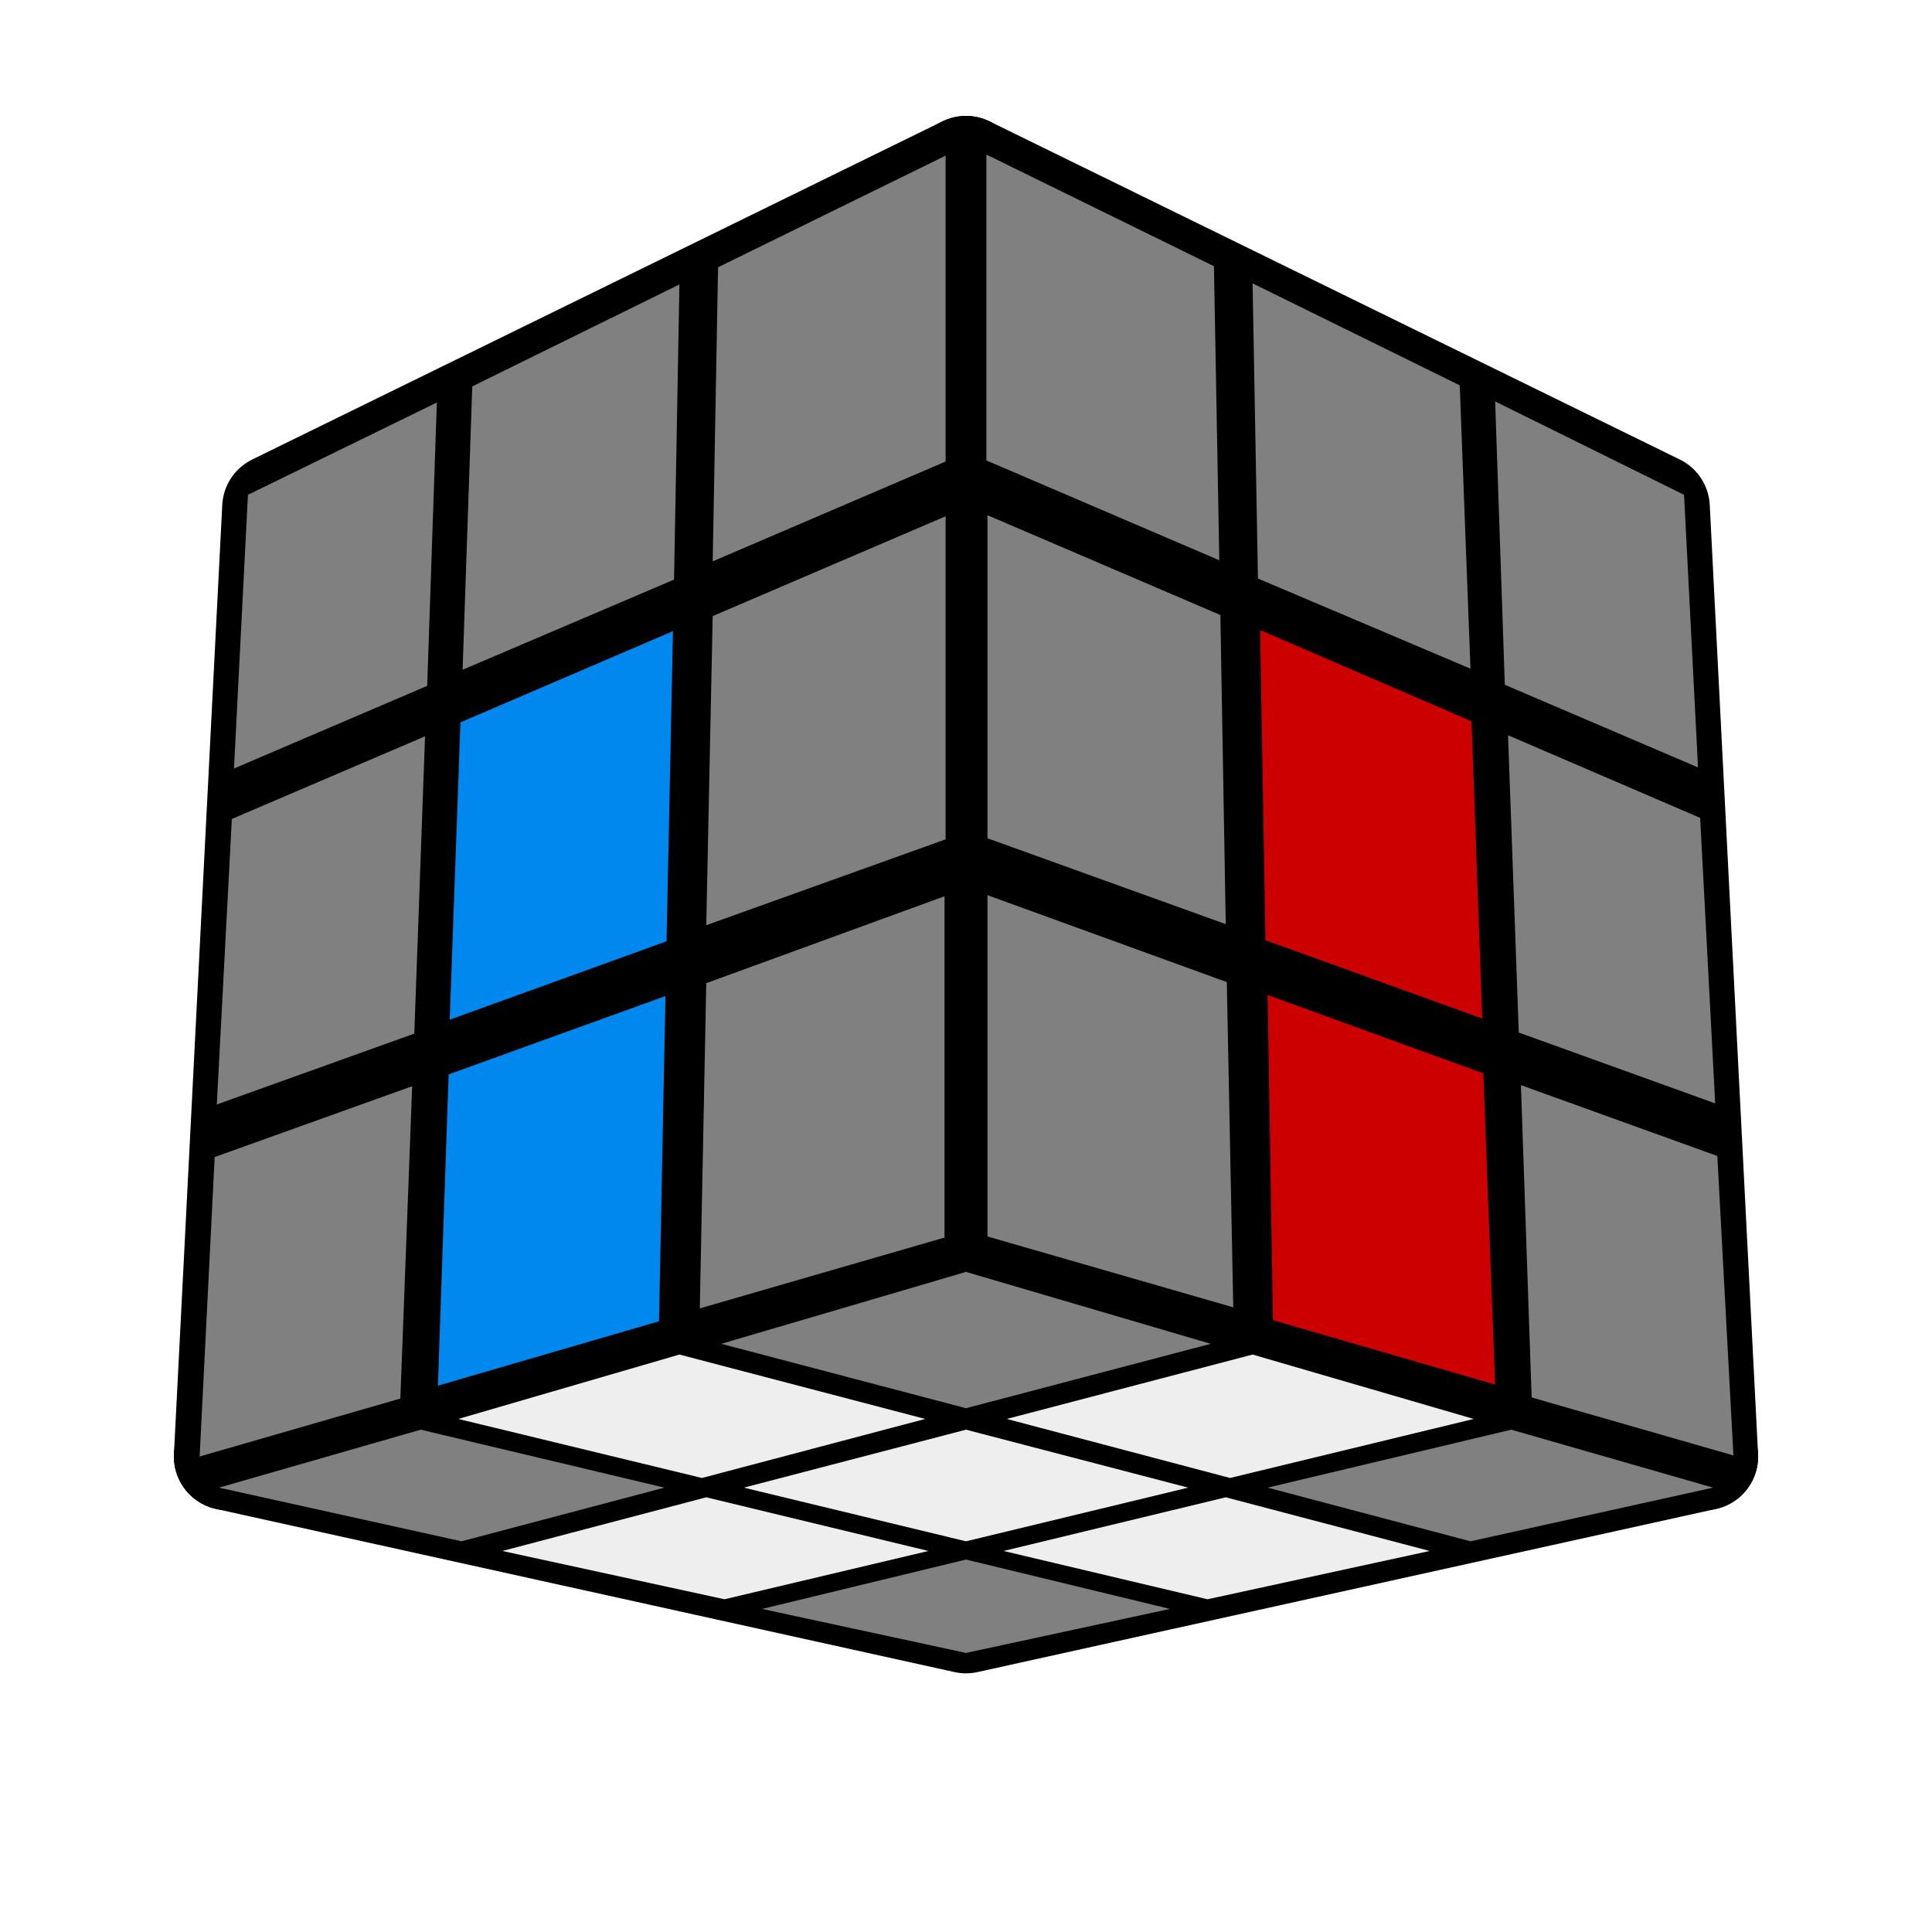
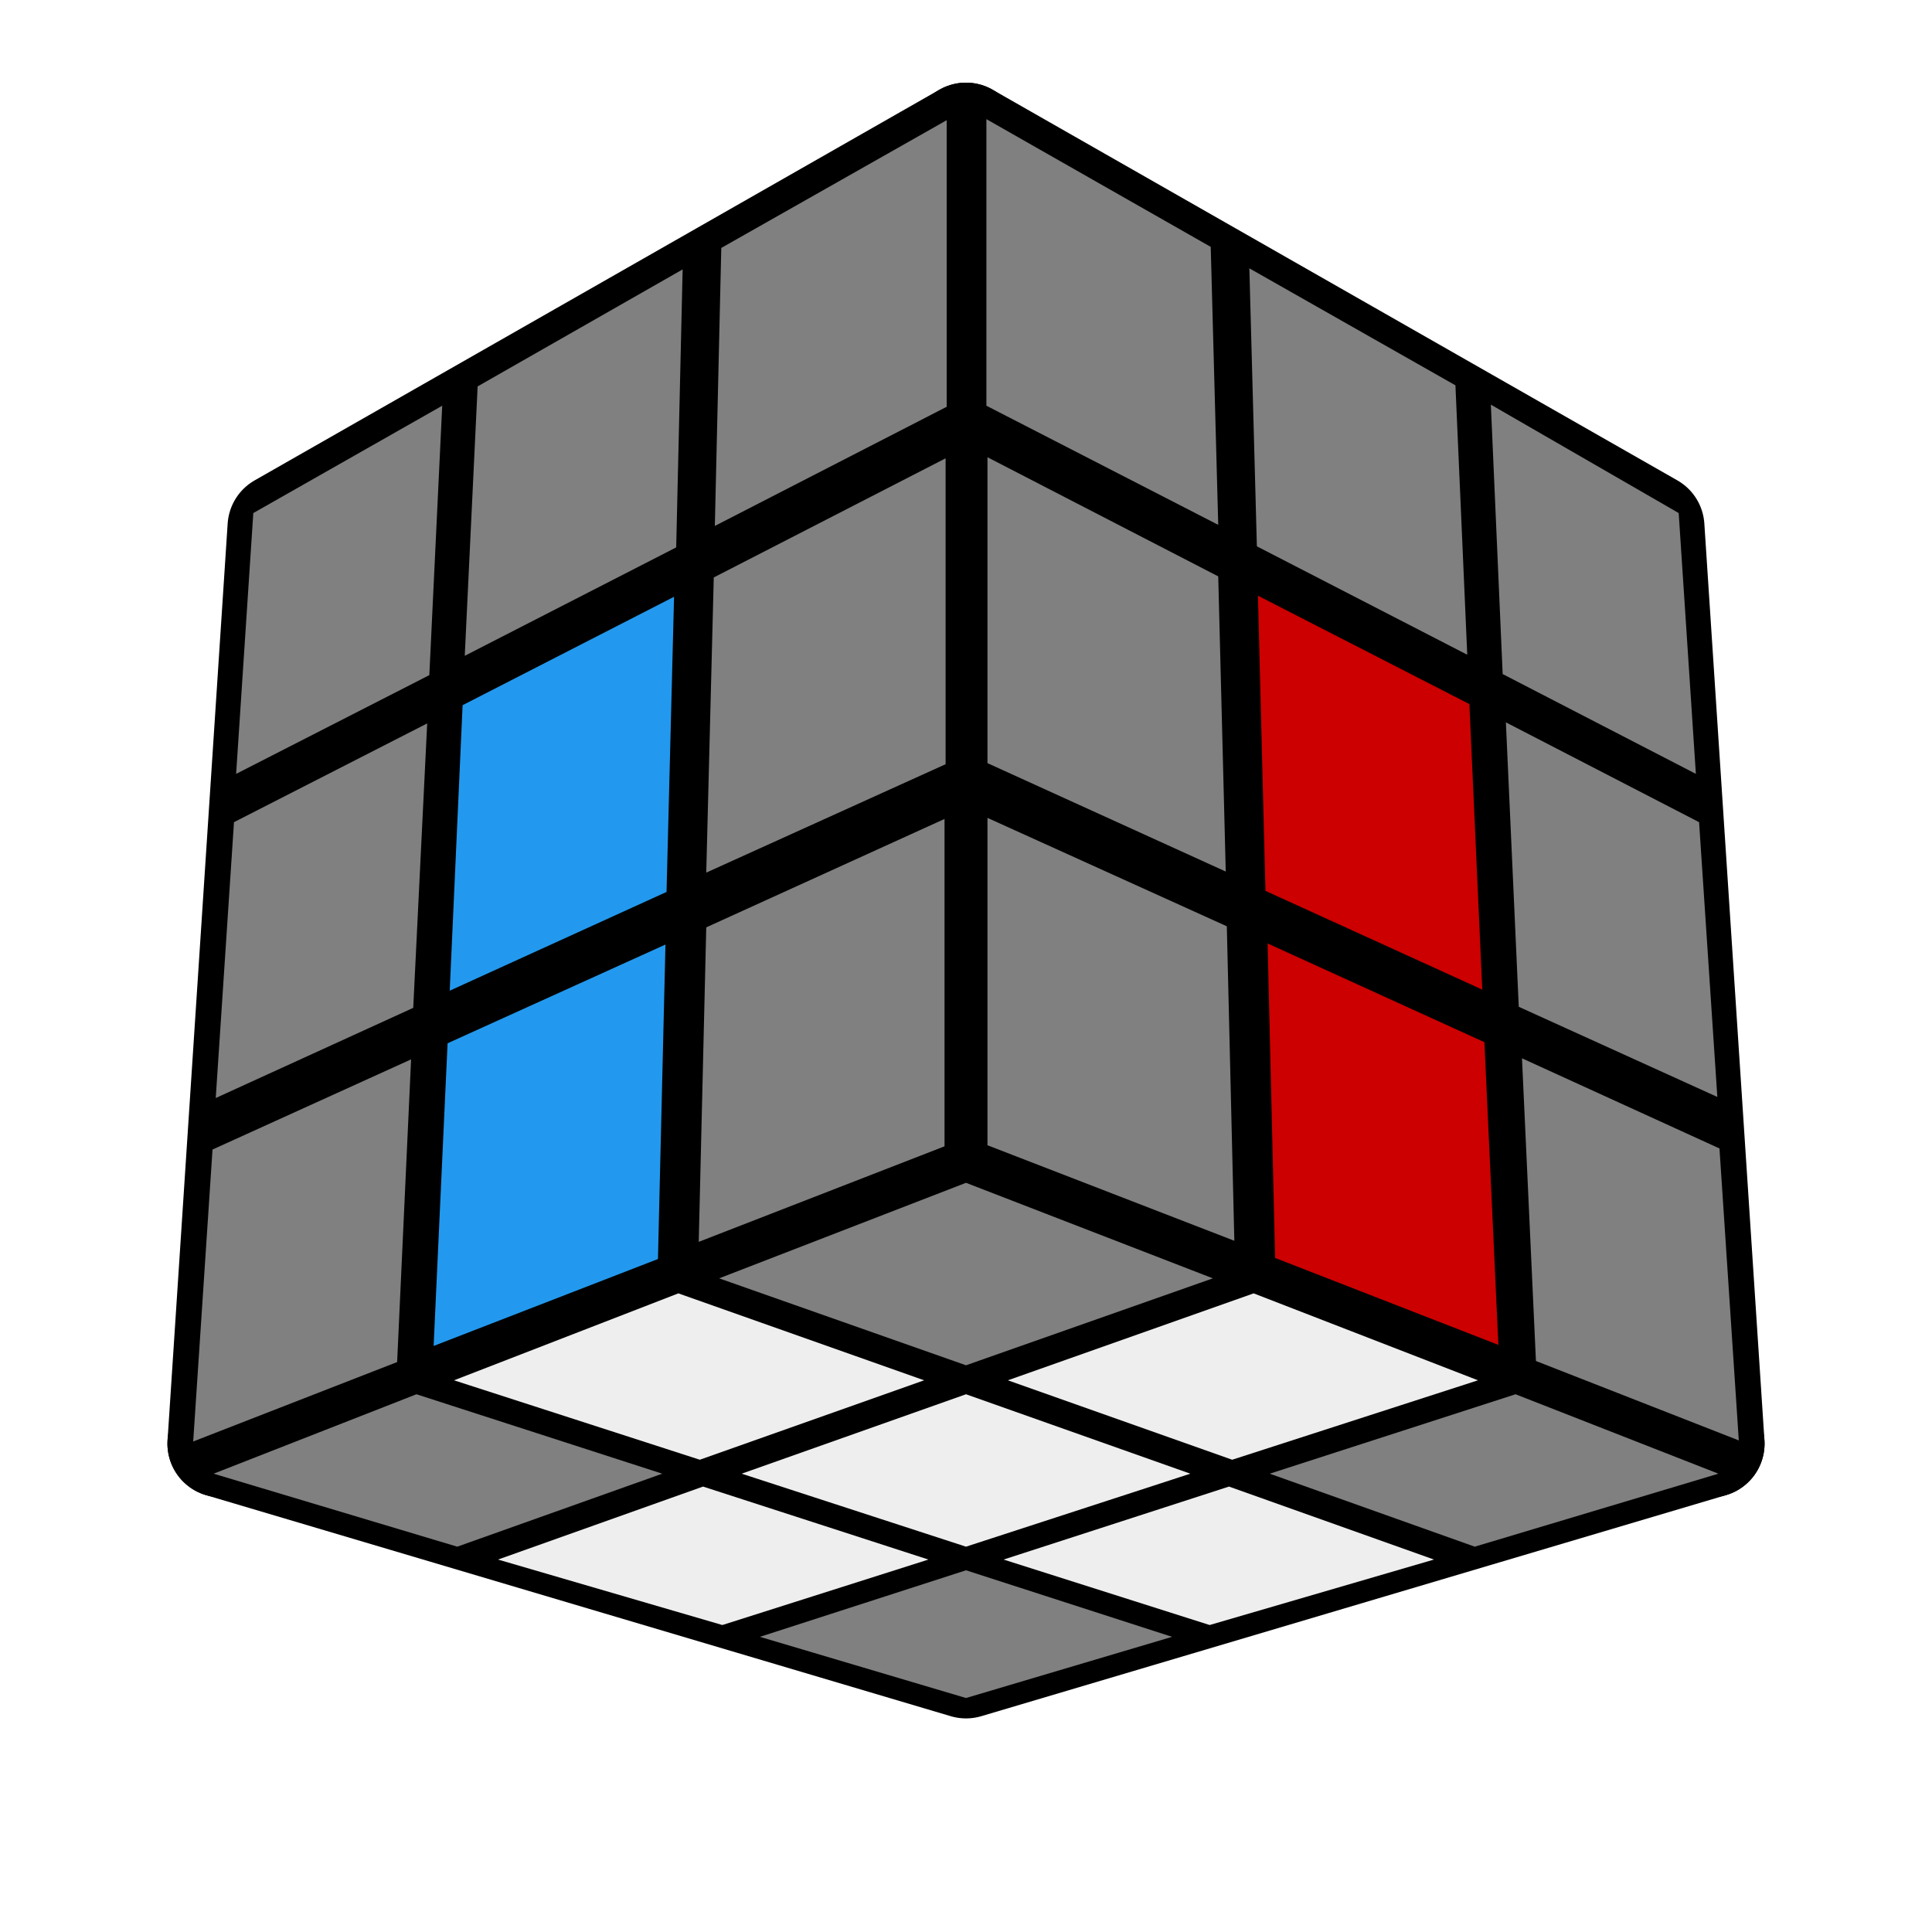
<svg xmlns="http://www.w3.org/2000/svg" version="1.1" width="640" height="640" viewBox="-0.9 -0.9 1.8 1.8">
  <g style="stroke-width:0.1;stroke-linejoin:round;opacity:1">
-     <polygon fill="#000000" stroke="#000000" points="-0.688,0.457 6.264875141989E-17,0.257 0.688,0.457 -4.7493336710466E-17,0.609" />
-     <polygon fill="#000000" stroke="#000000" points="5.7894083441273E-17,-0.742 0.643,-0.427 0.688,0.457 6.264875141989E-17,0.257" />
-     <polygon fill="#000000" stroke="#000000" points="-0.643,-0.427 5.7894083441273E-17,-0.742 6.264875141989E-17,0.257 -0.688,0.457" />
+     <polygon fill="#000000" stroke="#000000" points="-0.694,0.445 6.2900873118245E-17,0.175 0.694,0.445 -4.805233267469E-17,0.651" />
+     <polygon fill="#000000" stroke="#000000" points="5.7084587704048E-17,-0.773 0.638,-0.409 0.694,0.445 6.2900873118245E-17,0.175" />
+     <polygon fill="#000000" stroke="#000000" points="-0.638,-0.409 5.7084587704048E-17,-0.773 6.2900873118245E-17,0.175 -0.694,0.445" />
  </g>
  <g style="opacity:1;stroke-opacity:0.5;stroke-width:0;stroke-linejoin:round">
-     <polygon fill="#808080" stroke="#000000" points="-0.696,0.486 -0.508,0.432 -0.281,0.486 -0.47,0.536" />
-     <polygon fill="#eeeeee" stroke="#000000" points="-0.473,0.422 -0.267,0.362 -0.038,0.422 -0.246,0.477" />
-     <polygon fill="#808080" stroke="#000000" points="-0.228,0.352 6.4977139394163E-17,0.285 0.228,0.352 2.1127664401596E-17,0.412" />
-     <polygon fill="#eeeeee" stroke="#000000" points="-0.432,0.545 -0.242,0.495 -0.035,0.545 -0.225,0.59" />
-     <polygon fill="#eeeeee" stroke="#000000" points="-0.207,0.486 1.2800991716908E-17,0.432 0.207,0.486 -1.1678221906502E-17,0.536" />
-     <polygon fill="#eeeeee" stroke="#000000" points="0.038,0.422 0.267,0.362 0.473,0.422 0.246,0.477" />
-     <polygon fill="#808080" stroke="#000000" points="-0.19,0.599 -1.7923226420019E-17,0.553 0.19,0.599 -4.9191106858087E-17,0.64" />
-     <polygon fill="#eeeeee" stroke="#000000" points="0.035,0.545 0.242,0.495 0.432,0.545 0.225,0.59" />
-     <polygon fill="#808080" stroke="#000000" points="0.281,0.486 0.508,0.432 0.696,0.486 0.47,0.536" />
-     <polygon fill="#808080" stroke="#000000" points="0.019,-0.756 0.231,-0.652 0.236,-0.378 0.019,-0.471" />
-     <polygon fill="#808080" stroke="#000000" points="0.267,-0.636 0.46,-0.541 0.47,-0.277 0.272,-0.361" />
-     <polygon fill="#808080" stroke="#000000" points="0.493,-0.526 0.669,-0.439 0.682,-0.185 0.502,-0.262" />
-     <polygon fill="#808080" stroke="#000000" points="0.02,-0.42 0.237,-0.327 0.242,-0.039 0.02,-0.119" />
-     <polygon fill="#cc0000" stroke="#000000" points="0.274,-0.313 0.471,-0.228 0.481,0.049 0.279,-0.024" />
-     <polygon fill="#808080" stroke="#000000" points="0.505,-0.215 0.684,-0.138 0.698,0.128 0.515,0.062" />
-     <polygon fill="#808080" stroke="#000000" points="0.02,-0.066 0.243,0.015 0.249,0.318 0.02,0.252" />
-     <polygon fill="#cc0000" stroke="#000000" points="0.281,0.027 0.482,0.1 0.493,0.39 0.286,0.33" />
-     <polygon fill="#808080" stroke="#000000" points="0.517,0.111 0.7,0.177 0.715,0.456 0.527,0.402" />
-     <polygon fill="#808080" stroke="#000000" points="-0.669,-0.439 -0.493,-0.525 -0.502,-0.261 -0.682,-0.184" />
-     <polygon fill="#808080" stroke="#000000" points="-0.46,-0.54 -0.267,-0.635 -0.272,-0.36 -0.469,-0.276" />
-     <polygon fill="#808080" stroke="#000000" points="-0.231,-0.651 -0.019,-0.755 -0.019,-0.47 -0.236,-0.377" />
-     <polygon fill="#808080" stroke="#000000" points="-0.684,-0.137 -0.504,-0.214 -0.514,0.063 -0.698,0.129" />
-     <polygon fill="#0088ee" stroke="#000000" points="-0.471,-0.227 -0.273,-0.312 -0.279,-0.023 -0.481,0.05" />
-     <polygon fill="#808080" stroke="#000000" points="-0.236,-0.326 -0.019,-0.419 -0.019,-0.118 -0.242,-0.038" />
-     <polygon fill="#808080" stroke="#000000" points="-0.7,0.178 -0.516,0.112 -0.527,0.403 -0.714,0.457" />
-     <polygon fill="#0088ee" stroke="#000000" points="-0.482,0.101 -0.28,0.028 -0.286,0.331 -0.492,0.391" />
-     <polygon fill="#808080" stroke="#000000" points="-0.242,0.016 -0.02,-0.065 -0.02,0.253 -0.248,0.319" />
+     <polygon fill="#808080" stroke="#000000" points="-0.701,0.473 -0.512,0.399 -0.283,0.473 -0.474,0.541" />
+     <polygon fill="#eeeeee" stroke="#000000" points="-0.477,0.386 -0.268,0.305 -0.039,0.386 -0.248,0.46" />
+     <polygon fill="#808080" stroke="#000000" points="-0.23,0.291 6.5205121780974E-17,0.202 0.23,0.291 2.1218403615896E-17,0.372" />
+     <polygon fill="#eeeeee" stroke="#000000" points="-0.436,0.553 -0.245,0.485 -0.035,0.553 -0.227,0.614" />
+     <polygon fill="#eeeeee" stroke="#000000" points="-0.209,0.473 1.2891730931207E-17,0.399 0.209,0.473 -1.1790673139993E-17,0.541" />
+     <polygon fill="#eeeeee" stroke="#000000" points="0.039,0.386 0.268,0.305 0.477,0.386 0.248,0.46" />
+     <polygon fill="#808080" stroke="#000000" points="-0.192,0.625 -1.803567765351E-17,0.563 0.192,0.625 -4.9696581932119E-17,0.682" />
+     <polygon fill="#eeeeee" stroke="#000000" points="0.035,0.553 0.245,0.485 0.436,0.553 0.227,0.614" />
+     <polygon fill="#808080" stroke="#000000" points="0.283,0.473 0.512,0.399 0.701,0.473 0.474,0.541" />
+     <polygon fill="#808080" stroke="#000000" points="0.019,-0.789 0.228,-0.67 0.235,-0.411 0.019,-0.522" />
+     <polygon fill="#808080" stroke="#000000" points="0.264,-0.65 0.456,-0.541 0.467,-0.29 0.271,-0.391" />
+     <polygon fill="#808080" stroke="#000000" points="0.489,-0.523 0.664,-0.422 0.68,-0.179 0.5,-0.272" />
+     <polygon fill="#808080" stroke="#000000" points="0.02,-0.474 0.235,-0.363 0.242,-0.088 0.02,-0.189" />
+     <polygon fill="#cc0000" stroke="#000000" points="0.272,-0.345 0.469,-0.244 0.481,0.022 0.279,-0.07" />
+     <polygon fill="#808080" stroke="#000000" points="0.503,-0.227 0.683,-0.134 0.7,0.122 0.515,0.038" />
+     <polygon fill="#808080" stroke="#000000" points="0.02,-0.138 0.243,-0.037 0.25,0.256 0.02,0.167" />
+     <polygon fill="#cc0000" stroke="#000000" points="0.281,-0.021 0.483,0.071 0.496,0.353 0.288,0.272" />
+     <polygon fill="#808080" stroke="#000000" points="0.518,0.086 0.702,0.17 0.72,0.442 0.531,0.368" />
+     <polygon fill="#808080" stroke="#000000" points="-0.664,-0.422 -0.488,-0.522 -0.5,-0.271 -0.68,-0.179" />
+     <polygon fill="#808080" stroke="#000000" points="-0.455,-0.54 -0.264,-0.649 -0.27,-0.39 -0.467,-0.289" />
+     <polygon fill="#808080" stroke="#000000" points="-0.228,-0.669 -0.018,-0.788 -0.018,-0.521 -0.234,-0.41" />
+     <polygon fill="#808080" stroke="#000000" points="-0.682,-0.134 -0.502,-0.226 -0.515,0.039 -0.699,0.123" />
+     <polygon fill="#2299ee" stroke="#000000" points="-0.469,-0.243 -0.272,-0.344 -0.279,-0.069 -0.481,0.023" />
+     <polygon fill="#808080" stroke="#000000" points="-0.235,-0.362 -0.019,-0.473 -0.019,-0.188 -0.242,-0.087" />
+     <polygon fill="#808080" stroke="#000000" points="-0.702,0.171 -0.517,0.087 -0.53,0.369 -0.72,0.443" />
+     <polygon fill="#2299ee" stroke="#000000" points="-0.483,0.072 -0.28,-0.02 -0.287,0.273 -0.496,0.354" />
+     <polygon fill="#808080" stroke="#000000" points="-0.242,-0.036 -0.02,-0.137 -0.02,0.168 -0.249,0.257" />
  </g>
</svg>
